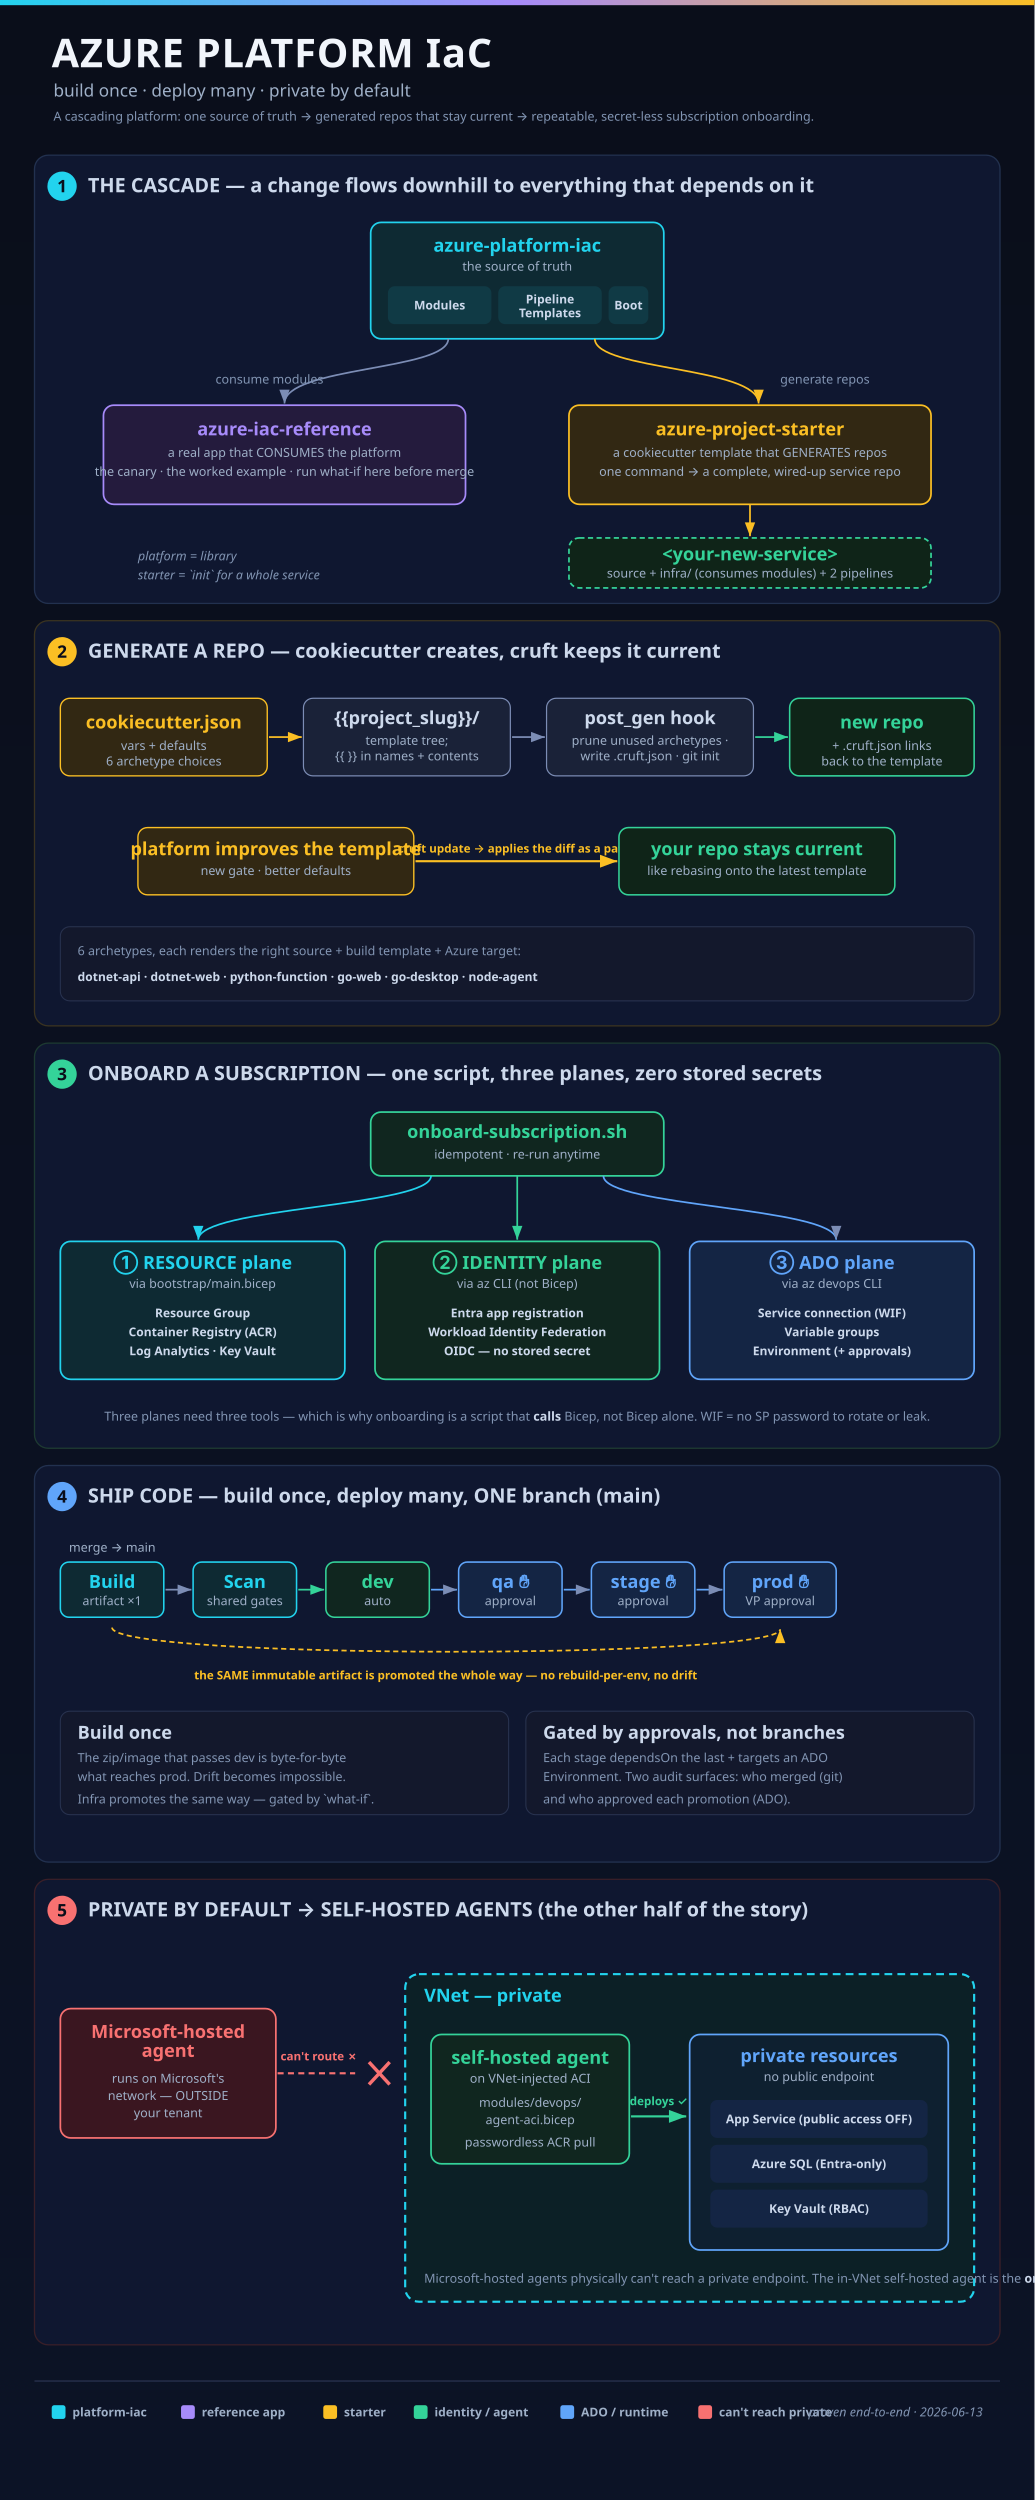
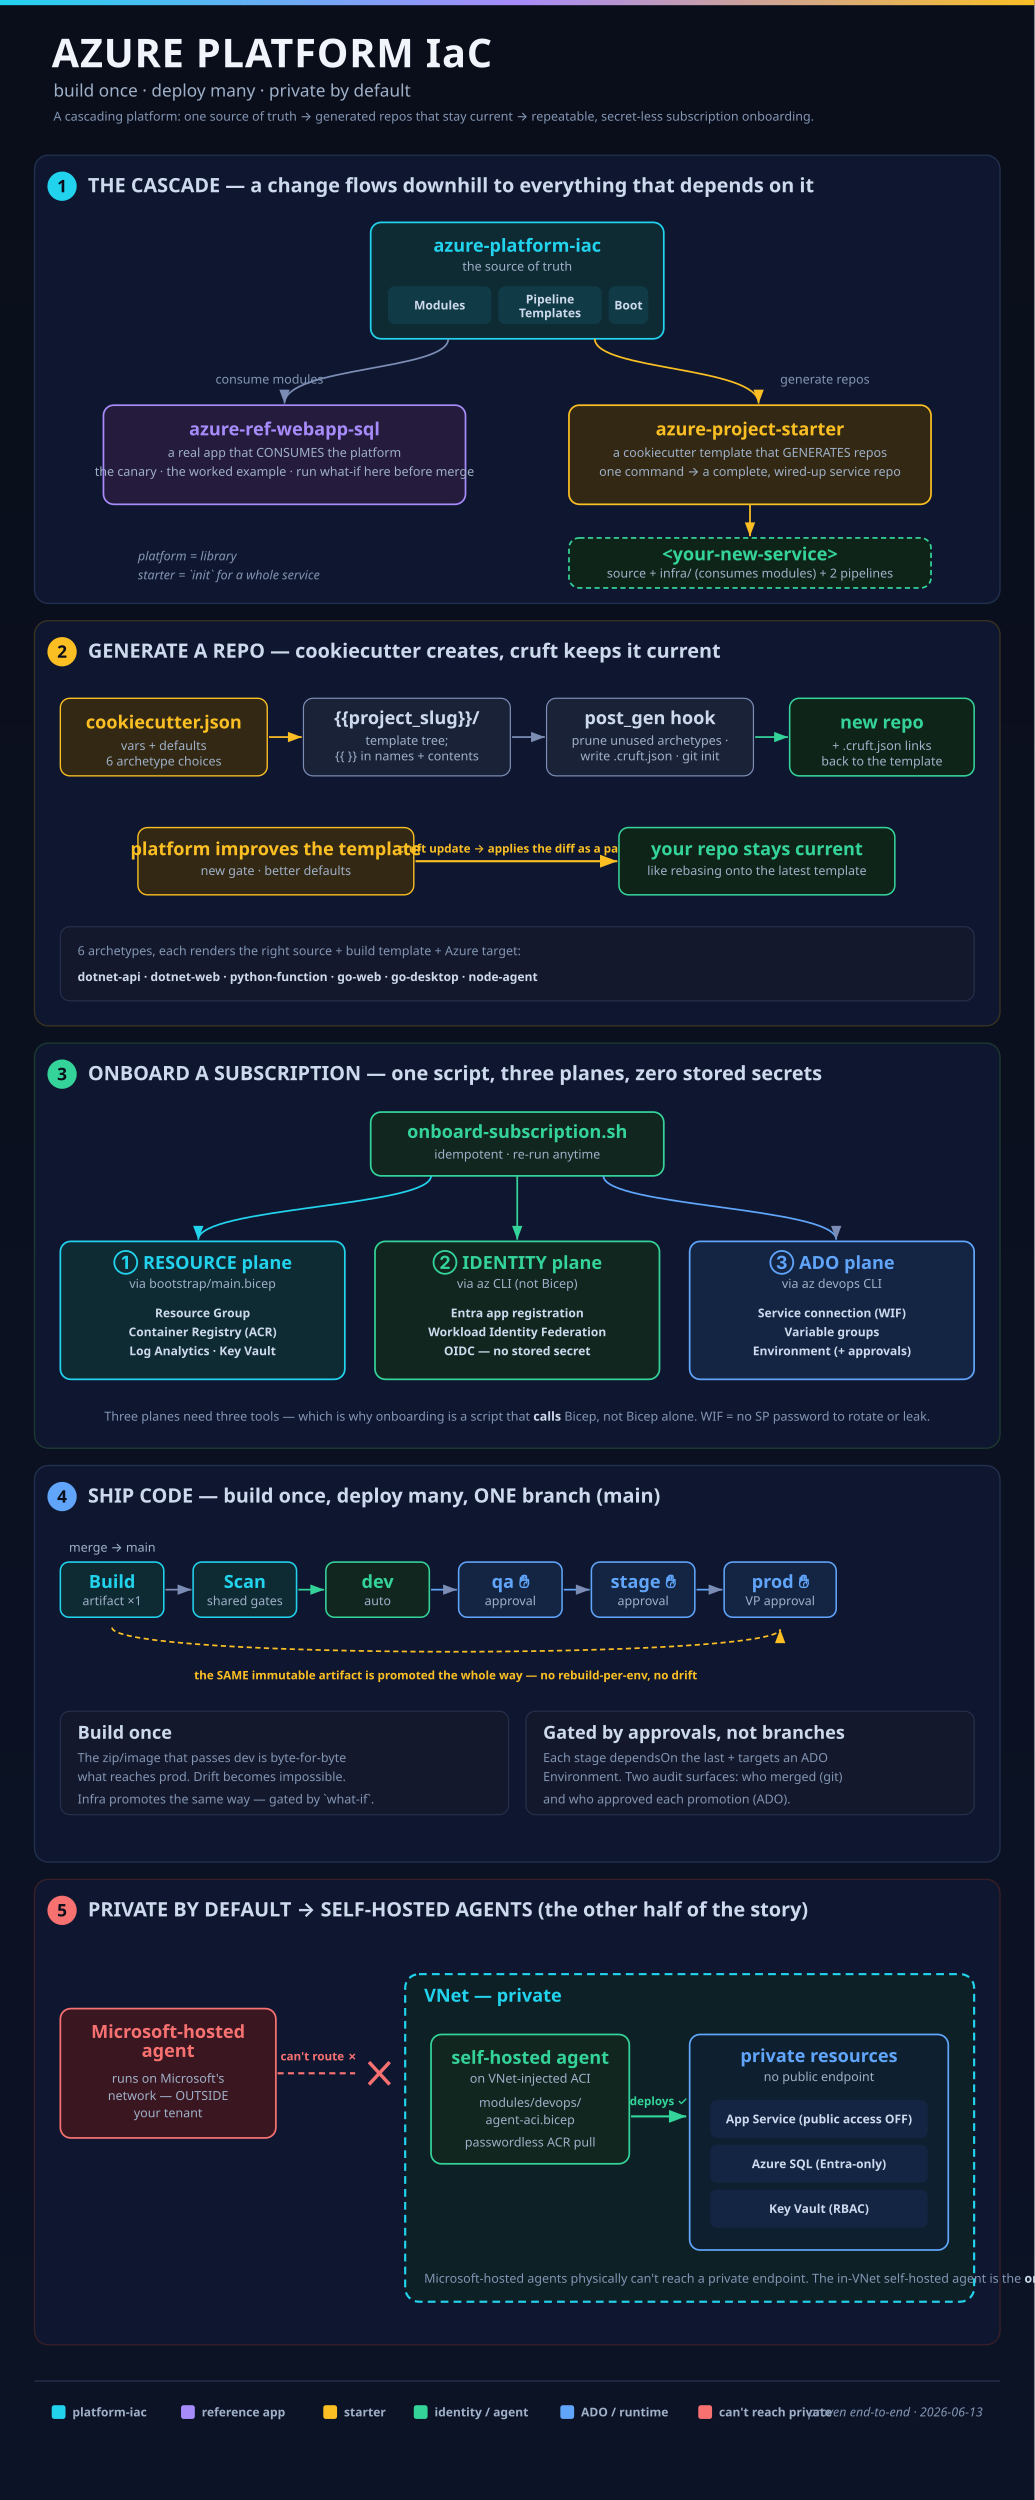
<svg xmlns="http://www.w3.org/2000/svg" width="1200" height="2900" viewBox="0 0 1200 2900" font-family="'Segoe UI',system-ui,-apple-system,sans-serif">
  <defs>
    <linearGradient id="bg" x1="0" y1="0" x2="0" y2="1">
      <stop offset="0" stop-color="#0a0e1a" />
      <stop offset="1" stop-color="#0c1326" />
    </linearGradient>
    <linearGradient id="hdr" x1="0" y1="0" x2="1" y2="0">
      <stop offset="0" stop-color="#22d3ee" />
      <stop offset="0.5" stop-color="#a78bfa" />
      <stop offset="1" stop-color="#fbbf24" />
    </linearGradient>
    <marker id="aCyan" markerWidth="10" markerHeight="10" refX="8" refY="3" orient="auto">
      <path d="M0,0 L8,3 L0,6 Z" fill="#22d3ee" />
    </marker>
    <marker id="aMute" markerWidth="10" markerHeight="10" refX="8" refY="3" orient="auto">
      <path d="M0,0 L8,3 L0,6 Z" fill="#7c8db5" />
    </marker>
    <marker id="aGreen" markerWidth="10" markerHeight="10" refX="8" refY="3" orient="auto">
      <path d="M0,0 L8,3 L0,6 Z" fill="#34d399" />
    </marker>
    <marker id="aAmber" markerWidth="10" markerHeight="10" refX="8" refY="3" orient="auto">
      <path d="M0,0 L8,3 L0,6 Z" fill="#fbbf24" />
    </marker>
    <marker id="aRed" markerWidth="10" markerHeight="10" refX="8" refY="3" orient="auto">
      <path d="M0,0 L8,3 L0,6 Z" fill="#f87171" />
    </marker>
    <style>
      .title{fill:#f1f5fb;font-size:46px;font-weight:800;letter-spacing:1px}
      .sub{fill:#9fb0c8;font-size:20px;font-weight:500}
      .sec{fill:#cdd9ec;font-size:23px;font-weight:700}
      .secn{fill:#0a0e1a;font-size:20px;font-weight:800}
      .ct{font-size:21px;font-weight:700}
      .cs{fill:#9fb0c8;font-size:14.5px;font-weight:500}
      .pill{fill:#cdd9ec;font-size:14px;font-weight:600}
      .note{fill:#8295b3;font-size:14.5px;font-weight:500}
      .lab{font-size:13.5px;font-weight:600}
      .big{font-size:25px;font-weight:800}
    </style>
  </defs>
  <rect width="1200" height="2900" fill="url(#bg)" />
  <rect x="0" y="0" width="1200" height="6" fill="url(#hdr)" />
  <text x="60" y="78" class="title">AZURE PLATFORM IaC</text>
  <text x="62" y="112" class="sub">build once · deploy many · private by default</text>
  <text x="62" y="140" class="note">A cascading platform: one source of truth → generated repos that stay current → repeatable, secret-less subscription onboarding.</text>
  <rect x="40" y="180" width="1120" height="520" rx="16" fill="#0f1730" stroke="#22314f" stroke-width="1.5" />
  <circle cx="72" cy="216" r="17" fill="#22d3ee" />
  <text x="72" y="223" text-anchor="middle" class="secn">1</text>
  <text x="102" y="223" class="sec">THE CASCADE — a change flows downhill to everything that depends on it</text>
  <rect x="430" y="258" width="340" height="135" rx="12" fill="#0e2a33" stroke="#22d3ee" stroke-width="2" />
  <text x="600" y="292" text-anchor="middle" class="ct" fill="#22d3ee">azure-platform-iac</text>
  <text x="600" y="314" text-anchor="middle" class="cs">the source of truth</text>
  <rect x="450" y="332" width="120" height="44" rx="8" fill="#103a45" />
  <text x="510" y="359" text-anchor="middle" class="pill">Modules</text>
  <rect x="578" y="332" width="120" height="44" rx="8" fill="#103a45" />
  <text x="638" y="352" text-anchor="middle" class="pill">Pipeline</text>
  <text x="638" y="368" text-anchor="middle" class="pill">Templates</text>
  <rect x="706" y="332" width="46" height="44" rx="8" fill="#103a45" />
  <text x="729" y="359" text-anchor="middle" class="pill">Boot</text>
  <path d="M520,393 C520,430 330,425 330,468" fill="none" stroke="#7c8db5" stroke-width="2" marker-end="url(#aMute)" />
  <path d="M690,393 C690,430 880,425 880,468" fill="none" stroke="#fbbf24" stroke-width="2" marker-end="url(#aAmber)" />
  <text x="250" y="445" class="note">consume modules</text>
  <text x="905" y="445" class="note">generate repos</text>
  <rect x="120" y="470" width="420" height="115" rx="12" fill="#241b3d" stroke="#a78bfa" stroke-width="2" />
-   <text x="330" y="505" text-anchor="middle" class="ct" fill="#a78bfa">azure-iac-reference</text>
+   <text x="330" y="505" text-anchor="middle" class="ct" fill="#a78bfa">azure-ref-webapp-sql</text>
  <text x="330" y="530" text-anchor="middle" class="cs">a real app that CONSUMES the platform</text>
  <text x="330" y="552" text-anchor="middle" class="cs">the canary · the worked example · run what-if here before merge</text>
  <rect x="660" y="470" width="420" height="115" rx="12" fill="#322813" stroke="#fbbf24" stroke-width="2" />
  <text x="870" y="505" text-anchor="middle" class="ct" fill="#fbbf24">azure-project-starter</text>
  <text x="870" y="530" text-anchor="middle" class="cs">a cookiecutter template that GENERATES repos</text>
  <text x="870" y="552" text-anchor="middle" class="cs">one command → a complete, wired-up service repo</text>
  <path d="M870,585 L870,622" fill="none" stroke="#fbbf24" stroke-width="2" marker-end="url(#aAmber)" />
  <rect x="660" y="624" width="420" height="58" rx="12" fill="#0f2418" stroke="#34d399" stroke-width="2" stroke-dasharray="6 4" />
  <text x="870" y="650" text-anchor="middle" class="ct" fill="#34d399" font-size="19">&lt;your-new-service&gt;</text>
  <text x="870" y="670" text-anchor="middle" class="cs">source + infra/ (consumes modules) + 2 pipelines</text>
  <text x="160" y="650" class="note" font-style="italic">platform = library</text>
  <text x="160" y="672" class="note" font-style="italic">starter = `init` for a whole service</text>
  <rect x="40" y="720" width="1120" height="470" rx="16" fill="#0f1730" stroke="#3a3320" stroke-width="1.5" />
  <circle cx="72" cy="756" r="17" fill="#fbbf24" />
  <text x="72" y="763" text-anchor="middle" class="secn">2</text>
  <text x="102" y="763" class="sec">GENERATE A REPO — cookiecutter creates, cruft keeps it current</text>
  <g>
    <rect x="70" y="810" width="240" height="90" rx="11" fill="#322813" stroke="#fbbf24" stroke-width="1.6" />
    <text x="190" y="845" text-anchor="middle" class="ct" fill="#fbbf24" font-size="18">cookiecutter.json</text>
    <text x="190" y="870" text-anchor="middle" class="cs">vars + defaults</text>
    <text x="190" y="888" text-anchor="middle" class="cs">6 archetype choices</text>
    <path d="M312,855 L350,855" fill="none" stroke="#fbbf24" stroke-width="2" marker-end="url(#aAmber)" />
    <rect x="352" y="810" width="240" height="90" rx="11" fill="#1a2238" stroke="#7c8db5" stroke-width="1.4" />
    <text x="472" y="840" text-anchor="middle" class="ct" fill="#cdd9ec" font-size="16">{{project_slug}}/</text>
    <text x="472" y="864" text-anchor="middle" class="cs">template tree;</text>
    <text x="472" y="882" text-anchor="middle" class="cs">{{ }} in names + contents</text>
    <path d="M594,855 L632,855" fill="none" stroke="#7c8db5" stroke-width="2" marker-end="url(#aMute)" />
    <rect x="634" y="810" width="240" height="90" rx="11" fill="#1a2238" stroke="#7c8db5" stroke-width="1.4" />
    <text x="754" y="840" text-anchor="middle" class="ct" fill="#cdd9ec" font-size="16">post_gen hook</text>
    <text x="754" y="864" text-anchor="middle" class="cs">prune unused archetypes ·</text>
    <text x="754" y="882" text-anchor="middle" class="cs">write .cruft.json · git init</text>
    <path d="M876,855 L914,855" fill="none" stroke="#34d399" stroke-width="2" marker-end="url(#aGreen)" />
    <rect x="916" y="810" width="214" height="90" rx="11" fill="#0f2418" stroke="#34d399" stroke-width="1.8" />
    <text x="1023" y="845" text-anchor="middle" class="ct" fill="#34d399" font-size="17">new repo</text>
    <text x="1023" y="870" text-anchor="middle" class="cs">+ .cruft.json links</text>
    <text x="1023" y="888" text-anchor="middle" class="cs">back to the template</text>
  </g>
  <rect x="160" y="960" width="320" height="78" rx="11" fill="#322813" stroke="#fbbf24" stroke-width="1.6" />
  <text x="320" y="992" text-anchor="middle" class="ct" fill="#fbbf24" font-size="17">platform improves the template</text>
  <text x="320" y="1015" text-anchor="middle" class="cs">new gate · better defaults</text>
  <path d="M482,999 L716,999" fill="none" stroke="#fbbf24" stroke-width="2.5" marker-end="url(#aAmber)" />
  <text x="600" y="989" text-anchor="middle" class="lab" fill="#fbbf24">cruft update → applies the diff as a patch</text>
  <rect x="718" y="960" width="320" height="78" rx="11" fill="#0f2418" stroke="#34d399" stroke-width="1.8" />
  <text x="878" y="992" text-anchor="middle" class="ct" fill="#34d399" font-size="17">your repo stays current</text>
  <text x="878" y="1015" text-anchor="middle" class="cs">like rebasing onto the latest template</text>
  <rect x="70" y="1075" width="1060" height="86" rx="11" fill="#13182c" stroke="#28324f" stroke-width="1.2" />
  <text x="90" y="1108" class="note" font-weight="700" fill="#cdd9ec">6 archetypes, each renders the right source + build template + Azure target:</text>
  <text x="90" y="1138" class="pill" fill="#fbbf24">dotnet-api · dotnet-web · python-function · go-web · go-desktop · node-agent</text>
  <rect x="40" y="1210" width="1120" height="470" rx="16" fill="#0f1730" stroke="#1d3a31" stroke-width="1.5" />
  <circle cx="72" cy="1246" r="17" fill="#34d399" />
  <text x="72" y="1253" text-anchor="middle" class="secn">3</text>
  <text x="102" y="1253" class="sec">ONBOARD A SUBSCRIPTION — one script, three planes, zero stored secrets</text>
  <rect x="430" y="1290" width="340" height="74" rx="12" fill="#10261f" stroke="#34d399" stroke-width="2" />
  <text x="600" y="1320" text-anchor="middle" class="ct" fill="#34d399" font-size="18">onboard-subscription.sh</text>
  <text x="600" y="1344" text-anchor="middle" class="cs">idempotent · re-run anytime</text>
  <path d="M500,1364 C500,1400 230,1400 230,1438" fill="none" stroke="#22d3ee" stroke-width="2" marker-end="url(#aCyan)" />
  <path d="M600,1364 L600,1438" fill="none" stroke="#34d399" stroke-width="2" marker-end="url(#aGreen)" />
  <path d="M700,1364 C700,1400 970,1400 970,1438" fill="none" stroke="#60a5fa" stroke-width="2" marker-end="url(#aMute)" />
  <rect x="70" y="1440" width="330" height="160" rx="12" fill="#0e2a33" stroke="#22d3ee" stroke-width="2" />
  <text x="235" y="1472" text-anchor="middle" class="ct" fill="#22d3ee" font-size="18">① RESOURCE plane</text>
  <text x="235" y="1494" text-anchor="middle" class="cs">via bootstrap/main.bicep</text>
  <text x="235" y="1528" text-anchor="middle" class="pill">Resource Group</text>
  <text x="235" y="1550" text-anchor="middle" class="pill">Container Registry (ACR)</text>
  <text x="235" y="1572" text-anchor="middle" class="pill">Log Analytics · Key Vault</text>
  <rect x="435" y="1440" width="330" height="160" rx="12" fill="#10261f" stroke="#34d399" stroke-width="2" />
  <text x="600" y="1472" text-anchor="middle" class="ct" fill="#34d399" font-size="18">② IDENTITY plane</text>
  <text x="600" y="1494" text-anchor="middle" class="cs">via az CLI (not Bicep)</text>
  <text x="600" y="1528" text-anchor="middle" class="pill">Entra app registration</text>
  <text x="600" y="1550" text-anchor="middle" class="pill" fill="#34d399">Workload Identity Federation</text>
  <text x="600" y="1572" text-anchor="middle" class="pill" fill="#34d399">OIDC — no stored secret</text>
  <rect x="800" y="1440" width="330" height="160" rx="12" fill="#142544" stroke="#60a5fa" stroke-width="2" />
  <text x="965" y="1472" text-anchor="middle" class="ct" fill="#60a5fa" font-size="18">③ ADO plane</text>
  <text x="965" y="1494" text-anchor="middle" class="cs">via az devops CLI</text>
  <text x="965" y="1528" text-anchor="middle" class="pill">Service connection (WIF)</text>
  <text x="965" y="1550" text-anchor="middle" class="pill">Variable groups</text>
  <text x="965" y="1572" text-anchor="middle" class="pill">Environment (+ approvals)</text>
  <text x="600" y="1648" text-anchor="middle" class="note">Three planes need three tools — which is why onboarding is a script that <tspan fill="#cdd9ec" font-weight="700">calls</tspan> Bicep, not Bicep alone. WIF = no SP password to rotate or leak.</text>
  <rect x="40" y="1700" width="1120" height="460" rx="16" fill="#0f1730" stroke="#22314f" stroke-width="1.5" />
  <circle cx="72" cy="1736" r="17" fill="#60a5fa" />
  <text x="72" y="1743" text-anchor="middle" class="secn">4</text>
  <text x="102" y="1743" class="sec">SHIP CODE — build once, deploy many, ONE branch (main)</text>
  <text x="80" y="1800" class="cs">merge → main</text>
  <g>
    <rect x="70" y="1812" width="120" height="64" rx="10" fill="#0e2a33" stroke="#22d3ee" stroke-width="1.8" />
    <text x="130" y="1842" text-anchor="middle" class="ct" fill="#22d3ee" font-size="17">Build</text>
    <text x="130" y="1862" text-anchor="middle" class="cs">artifact ×1</text>
    <path d="M192,1844 L222,1844" stroke="#7c8db5" stroke-width="2" marker-end="url(#aMute)" />
    <rect x="224" y="1812" width="120" height="64" rx="10" fill="#0e2a33" stroke="#22d3ee" stroke-width="1.8" />
    <text x="284" y="1842" text-anchor="middle" class="ct" fill="#22d3ee" font-size="17">Scan</text>
    <text x="284" y="1862" text-anchor="middle" class="cs">shared gates</text>
    <path d="M346,1844 L376,1844" stroke="#34d399" stroke-width="2" marker-end="url(#aGreen)" />
    <rect x="378" y="1812" width="120" height="64" rx="10" fill="#10261f" stroke="#34d399" stroke-width="1.8" />
    <text x="438" y="1842" text-anchor="middle" class="ct" fill="#34d399" font-size="17">dev</text>
    <text x="438" y="1862" text-anchor="middle" class="cs">auto</text>
    <path d="M500,1844 L530,1844" stroke="#60a5fa" stroke-width="2" marker-end="url(#aMute)" />
    <rect x="532" y="1812" width="120" height="64" rx="10" fill="#142544" stroke="#60a5fa" stroke-width="1.8" />
    <text x="592" y="1842" text-anchor="middle" class="ct" fill="#60a5fa" font-size="17">qa ✋</text>
    <text x="592" y="1862" text-anchor="middle" class="cs">approval</text>
    <path d="M654,1844 L684,1844" stroke="#60a5fa" stroke-width="2" marker-end="url(#aMute)" />
    <rect x="686" y="1812" width="120" height="64" rx="10" fill="#142544" stroke="#60a5fa" stroke-width="1.8" />
    <text x="746" y="1842" text-anchor="middle" class="ct" fill="#60a5fa" font-size="17">stage ✋</text>
    <text x="746" y="1862" text-anchor="middle" class="cs">approval</text>
    <path d="M808,1844 L838,1844" stroke="#60a5fa" stroke-width="2" marker-end="url(#aMute)" />
    <rect x="840" y="1812" width="130" height="64" rx="10" fill="#142544" stroke="#60a5fa" stroke-width="1.8" />
    <text x="905" y="1842" text-anchor="middle" class="ct" fill="#60a5fa" font-size="17">prod ✋</text>
    <text x="905" y="1862" text-anchor="middle" class="cs">VP approval</text>
  </g>
  <path d="M130,1888 C130,1925 905,1925 905,1890" fill="none" stroke="#fbbf24" stroke-width="2" stroke-dasharray="6 4" marker-end="url(#aAmber)" />
  <text x="517" y="1948" text-anchor="middle" class="lab" fill="#fbbf24">the SAME immutable artifact is promoted the whole way — no rebuild-per-env, no drift</text>
  <rect x="70" y="1985" width="520" height="120" rx="11" fill="#13182c" stroke="#28324f" stroke-width="1.2" />
  <text x="90" y="2017" class="ct" fill="#cdd9ec" font-size="17">Build once</text>
  <text x="90" y="2044" class="note">The zip/image that passes dev is byte-for-byte</text>
  <text x="90" y="2066" class="note">what reaches prod. Drift becomes impossible.</text>
  <text x="90" y="2092" class="note">Infra promotes the same way — gated by `what-if`.</text>
  <rect x="610" y="1985" width="520" height="120" rx="11" fill="#13182c" stroke="#28324f" stroke-width="1.2" />
  <text x="630" y="2017" class="ct" fill="#cdd9ec" font-size="17">Gated by approvals, not branches</text>
  <text x="630" y="2044" class="note">Each stage dependsOn the last + targets an ADO</text>
  <text x="630" y="2066" class="note">Environment. Two audit surfaces: who merged (git)</text>
  <text x="630" y="2092" class="note">and who approved each promotion (ADO).</text>
  <rect x="40" y="2180" width="1120" height="540" rx="16" fill="#0f1730" stroke="#3a1f28" stroke-width="1.5" />
  <circle cx="72" cy="2216" r="17" fill="#f87171" />
  <text x="72" y="2223" text-anchor="middle" class="secn">5</text>
  <text x="102" y="2223" class="sec">PRIVATE BY DEFAULT → SELF-HOSTED AGENTS (the other half of the story)</text>
  <rect x="70" y="2330" width="250" height="150" rx="12" fill="#3a1620" stroke="#f87171" stroke-width="2" />
  <text x="195" y="2364" text-anchor="middle" class="ct" fill="#f87171" font-size="17">Microsoft-hosted</text>
  <text x="195" y="2386" text-anchor="middle" class="ct" fill="#f87171" font-size="17">agent</text>
  <text x="195" y="2416" text-anchor="middle" class="cs">runs on Microsoft's</text>
  <text x="195" y="2436" text-anchor="middle" class="cs">network — OUTSIDE</text>
  <text x="195" y="2456" text-anchor="middle" class="cs">your tenant</text>
  <path d="M322,2405 L412,2405" fill="none" stroke="#f87171" stroke-width="2.5" stroke-dasharray="7 5" />
  <g stroke="#f87171" stroke-width="4">
    <path d="M428,2392 L452,2418" />
    <path d="M452,2392 L428,2418" />
  </g>
  <text x="370" y="2390" text-anchor="middle" class="lab" fill="#f87171">can't route ✗</text>
  <rect x="470" y="2290" width="660" height="380" rx="16" fill="#0c2026" stroke="#22d3ee" stroke-width="2.5" stroke-dasharray="9 6" />
  <text x="492" y="2322" class="ct" fill="#22d3ee" font-size="18">VNet — private</text>
  <rect x="500" y="2360" width="230" height="150" rx="12" fill="#10261f" stroke="#34d399" stroke-width="2" />
  <text x="615" y="2394" text-anchor="middle" class="ct" fill="#34d399" font-size="17">self-hosted agent</text>
  <text x="615" y="2416" text-anchor="middle" class="cs">on VNet-injected ACI</text>
  <text x="615" y="2444" text-anchor="middle" class="cs">modules/devops/</text>
  <text x="615" y="2464" text-anchor="middle" class="cs">agent-aci.bicep</text>
  <text x="615" y="2490" text-anchor="middle" class="cs">passwordless ACR pull</text>
  <rect x="800" y="2360" width="300" height="250" rx="12" fill="#0e2030" stroke="#60a5fa" stroke-width="2" />
  <text x="950" y="2392" text-anchor="middle" class="ct" fill="#60a5fa" font-size="17">private resources</text>
  <text x="950" y="2414" text-anchor="middle" class="cs">no public endpoint</text>
  <rect x="824" y="2436" width="252" height="44" rx="8" fill="#142544" />
  <text x="950" y="2463" text-anchor="middle" class="pill">App Service (public access OFF)</text>
  <rect x="824" y="2488" width="252" height="44" rx="8" fill="#142544" />
  <text x="950" y="2515" text-anchor="middle" class="pill">Azure SQL (Entra-only)</text>
  <rect x="824" y="2540" width="252" height="44" rx="8" fill="#142544" />
  <text x="950" y="2567" text-anchor="middle" class="pill">Key Vault (RBAC)</text>
  <path d="M732,2455 L796,2455" fill="none" stroke="#34d399" stroke-width="2.5" marker-end="url(#aGreen)" />
  <text x="764" y="2442" text-anchor="middle" class="lab" fill="#34d399">deploys ✓</text>
  <text x="492" y="2648" class="note">Microsoft-hosted agents physically can't reach a private endpoint. The in-VNet self-hosted agent is the <tspan fill="#cdd9ec" font-weight="700">only</tspan> thing that can deploy here.</text>
  <line x1="40" y1="2762" x2="1160" y2="2762" stroke="#28324f" stroke-width="1.5" />
  <g font-size="14" font-weight="600">
    <rect x="60" y="2790" width="16" height="16" rx="3" fill="#22d3ee" />
    <text x="84" y="2803" fill="#9fb0c8">platform-iac</text>
    <rect x="210" y="2790" width="16" height="16" rx="3" fill="#a78bfa" />
    <text x="234" y="2803" fill="#9fb0c8">reference app</text>
    <rect x="375" y="2790" width="16" height="16" rx="3" fill="#fbbf24" />
    <text x="399" y="2803" fill="#9fb0c8">starter</text>
    <rect x="480" y="2790" width="16" height="16" rx="3" fill="#34d399" />
    <text x="504" y="2803" fill="#9fb0c8">identity / agent</text>
    <rect x="650" y="2790" width="16" height="16" rx="3" fill="#60a5fa" />
    <text x="674" y="2803" fill="#9fb0c8">ADO / runtime</text>
    <rect x="810" y="2790" width="16" height="16" rx="3" fill="#f87171" />
    <text x="834" y="2803" fill="#9fb0c8">can't reach private</text>
  </g>
  <text x="1140" y="2803" text-anchor="end" class="note" font-style="italic">proven end-to-end · 2026-06-13</text>
</svg>
